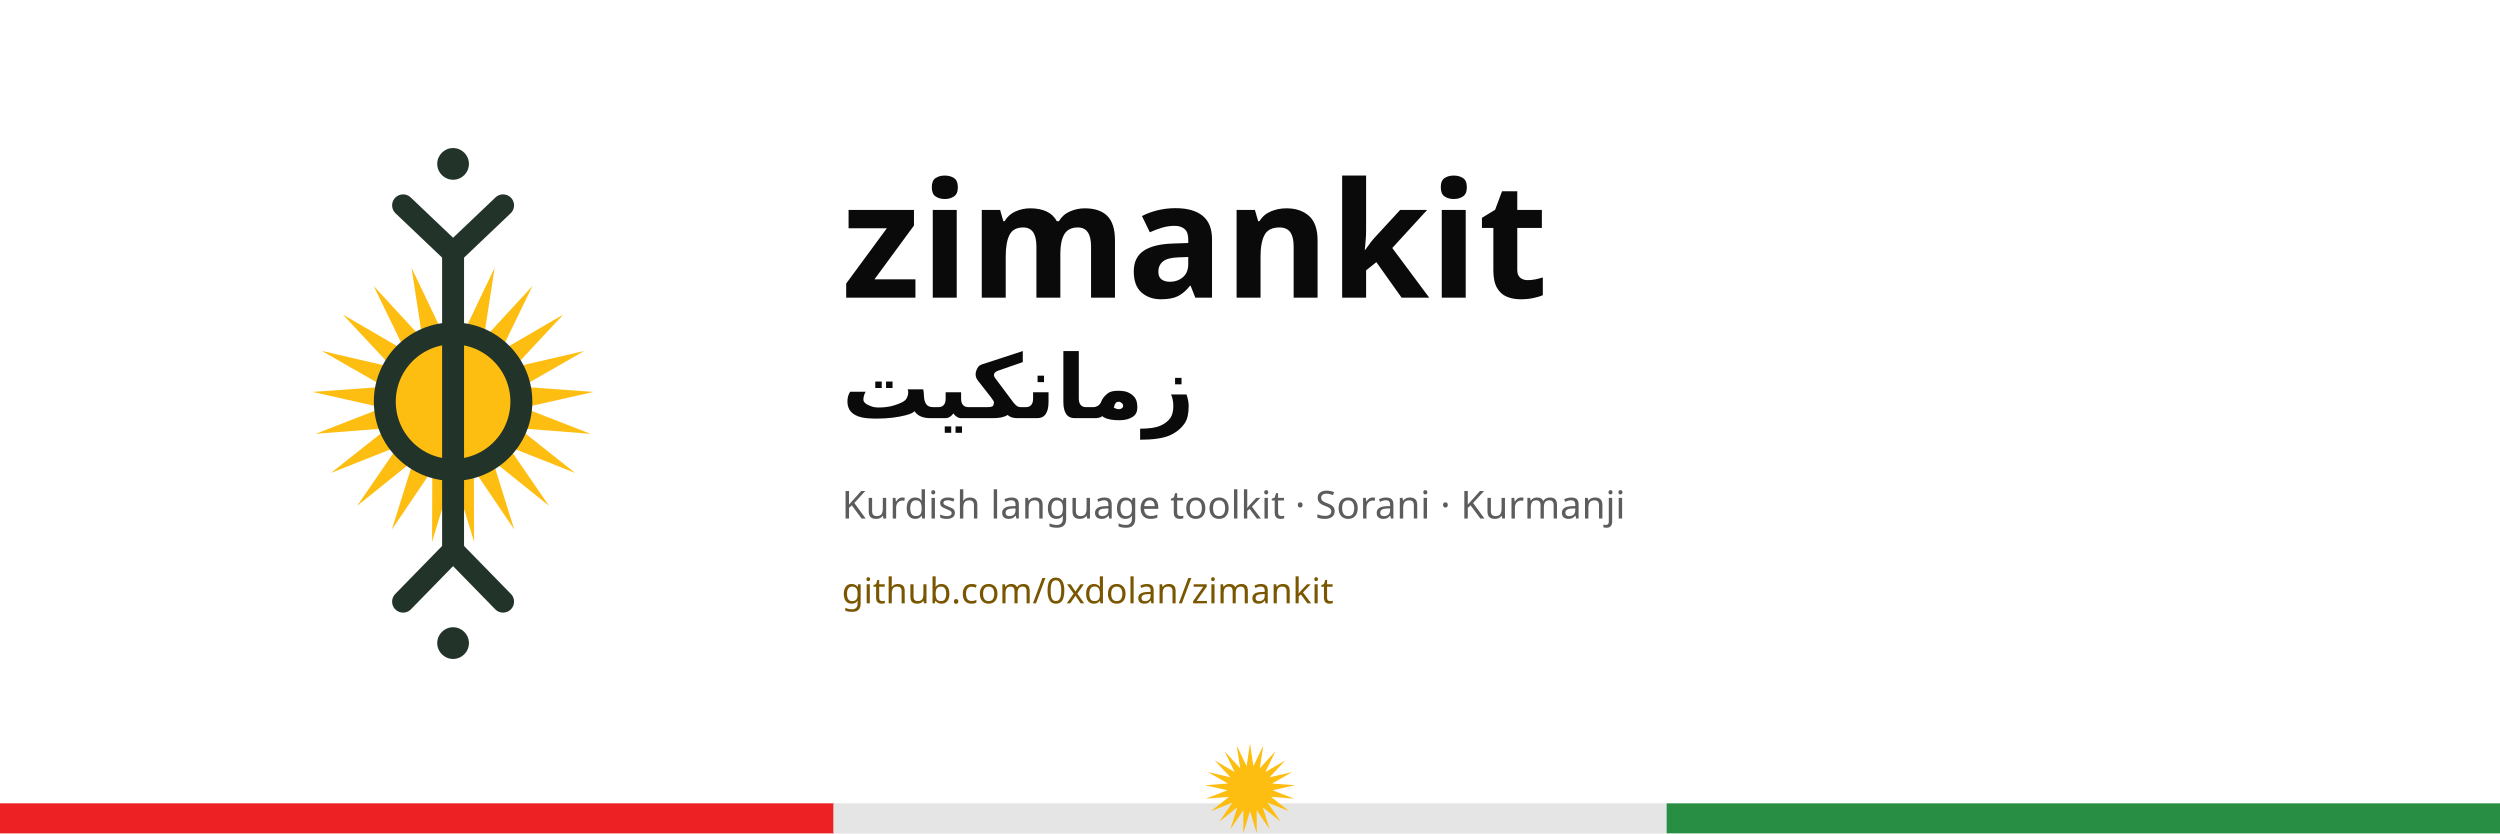
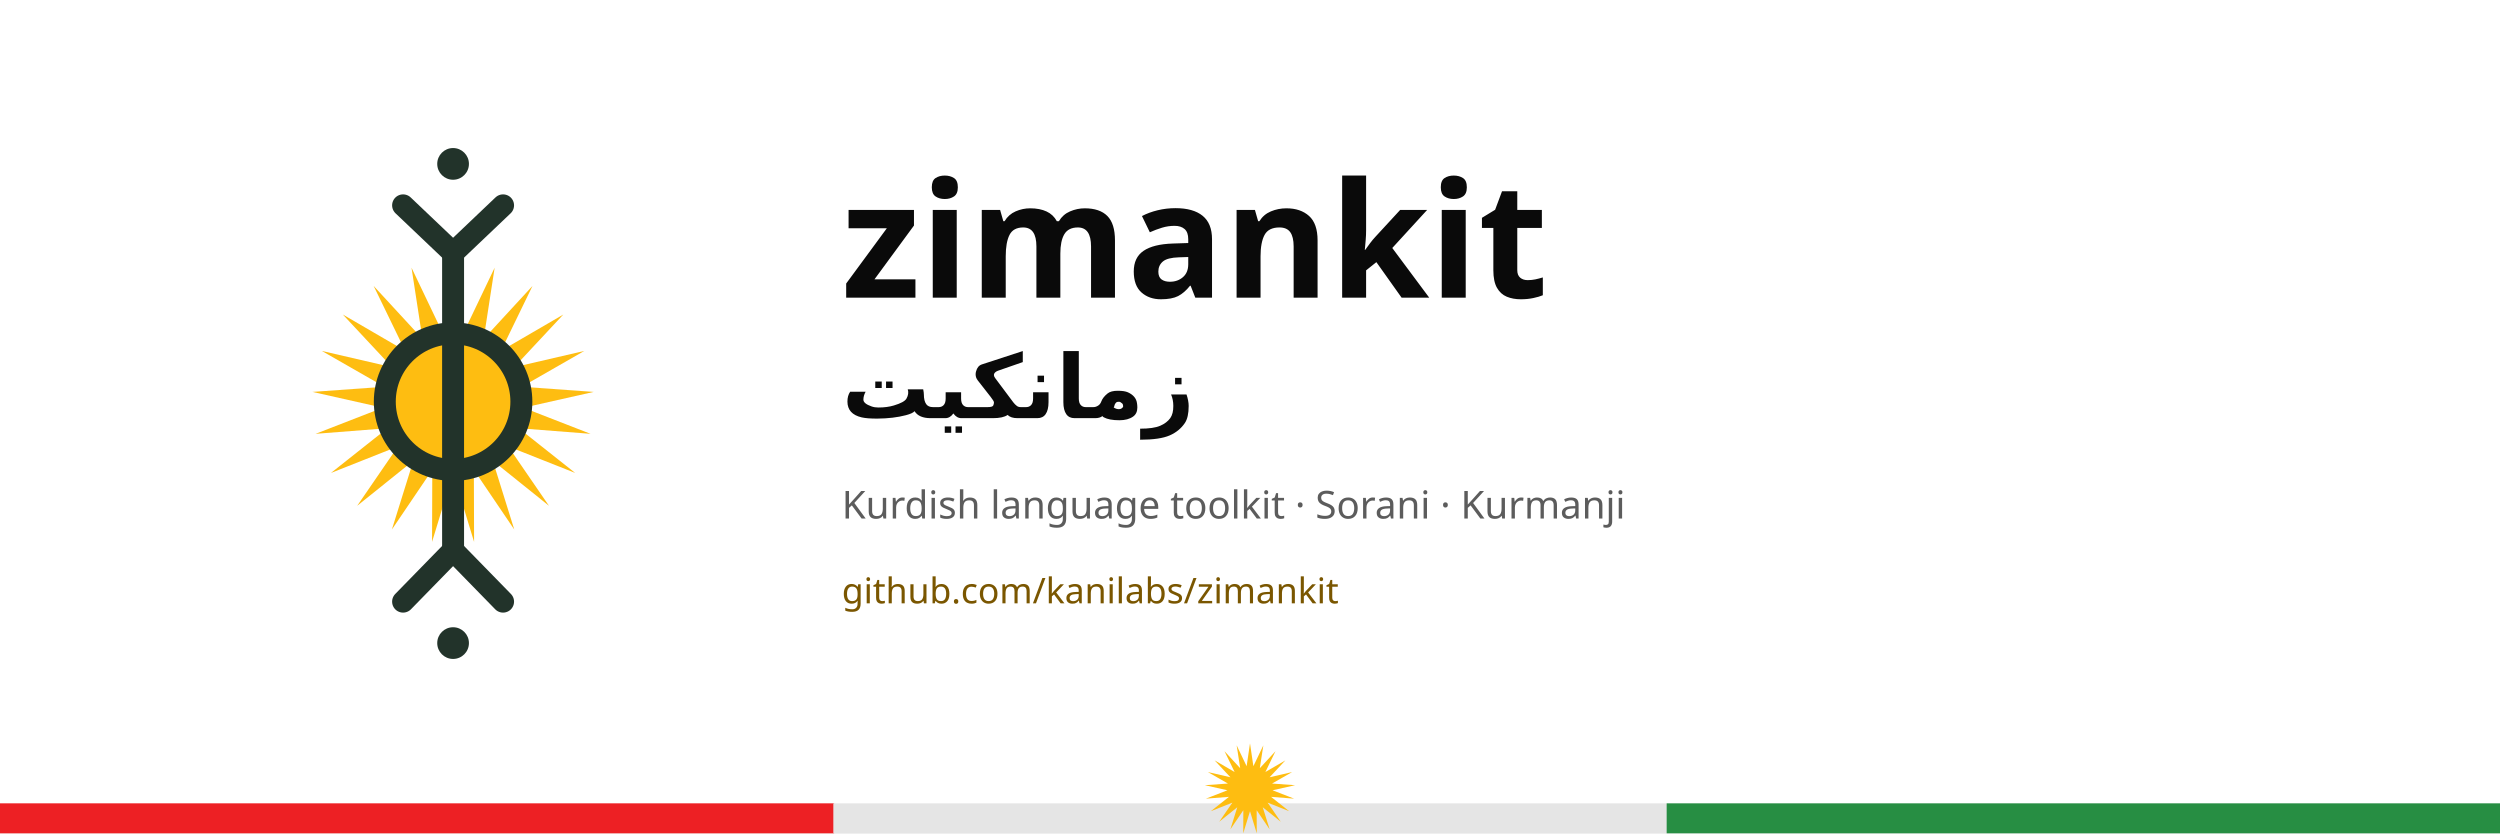
<svg xmlns="http://www.w3.org/2000/svg" width="1500" height="500" viewBox="0 0 1500 500">
  <rect width="1500" height="500" fill="#FFFFFF" />
  <g transform="translate(84.56 53.71) scale(0.3658)">
    <path fill="#FEBD11" transform="translate(-178.00 52.00) scale(1.5333)" d="M450 150l11.24 76.264 33.222-69.563-11.738 76.19 52.249-56.68-33.674 69.344 66.634-38.761-52.616 56.338 75.098-17.399-66.885 38.327 76.89 5.51-75.21 16.909 71.85 27.929-76.852-6.011 60.425 47.867-71.666-28.397 43.632 63.55-60.113-48.259 22.962 73.589-43.217-63.834.25 77.087L450 376.264 427.518 450l.251-77.087-43.217 63.834 22.962-73.589-60.113 48.26 43.632-63.551-71.666 28.397 60.425-47.867-76.852 6.011 71.85-27.93-75.21-16.908 76.89-5.51-66.885-38.327 75.098 17.399-52.616-56.338 66.634 38.76-33.674-69.343 52.249 56.68-11.738-76.19 33.221 69.563z" />
    <g fill="none" stroke="#22332A" stroke-width="36" stroke-linecap="round" stroke-linejoin="round">
      <path d="M430 190 L512 268 L594 190" />
      <path d="M512 268 V756" />
      <path d="M430 840 L512 756 L594 840" />
      <circle cx="512" cy="512" r="112" />
    </g>
    <g fill="#22332A">
      <circle cx="512" cy="122" r="26" />
      <circle cx="512" cy="908" r="26" />
    </g>
  </g>
  <text x="505.1" y="178.6" font-family="Manrope" font-weight="600" font-size="96.4" fill="#0A0A0A" text-anchor="start">zimankit</text>
  <text x="505.1" y="250.9" font-family="Sahel" font-weight="600" font-size="53.0" fill="#0A0A0A" text-anchor="start">زمانکیت</text>
  <text x="505.1" y="311.1" font-family="Manrope" font-weight="400" font-size="23.1" fill="#5C5C5C" text-anchor="start">Kurdish language toolkit · Sorani · Kurmanji</text>
-   <text x="505.1" y="362.0" font-family="Manrope" font-weight="500" font-size="21.3" fill="#7A5600" text-anchor="start">github.com/0xdolan/zimankit</text>
+   <text x="505.1" y="362.0" font-family="Manrope" font-weight="500" font-size="21.3" fill="#7A5600" text-anchor="start">github.com/kanilabs/zimankit</text>
  <rect x="0.0" y="482.0" width="500.5" height="18.0" fill="#ED2024" />
  <rect x="500.0" y="482.0" width="500.5" height="18.0" fill="#E5E5E5" />
  <rect x="1000.0" y="482.0" width="500.5" height="18.0" fill="#278E43" />
  <path fill="#FEBD11" transform="translate(669.00 419.00) scale(0.18)" d="M450 150l11.24 76.264 33.222-69.563-11.738 76.19 52.249-56.68-33.674 69.344 66.634-38.761-52.616 56.338 75.098-17.399-66.885 38.327 76.89 5.51-75.21 16.909 71.85 27.929-76.852-6.011 60.425 47.867-71.666-28.397 43.632 63.55-60.113-48.259 22.962 73.589-43.217-63.834.25 77.087L450 376.264 427.518 450l.251-77.087-43.217 63.834 22.962-73.589-60.113 48.26 43.632-63.551-71.666 28.397 60.425-47.867-76.852 6.011 71.85-27.93-75.21-16.908 76.89-5.51-66.885-38.327 75.098 17.399-52.616-56.338 66.634 38.76-33.674-69.343 52.249 56.68-11.738-76.19 33.221 69.563z" />
</svg>
